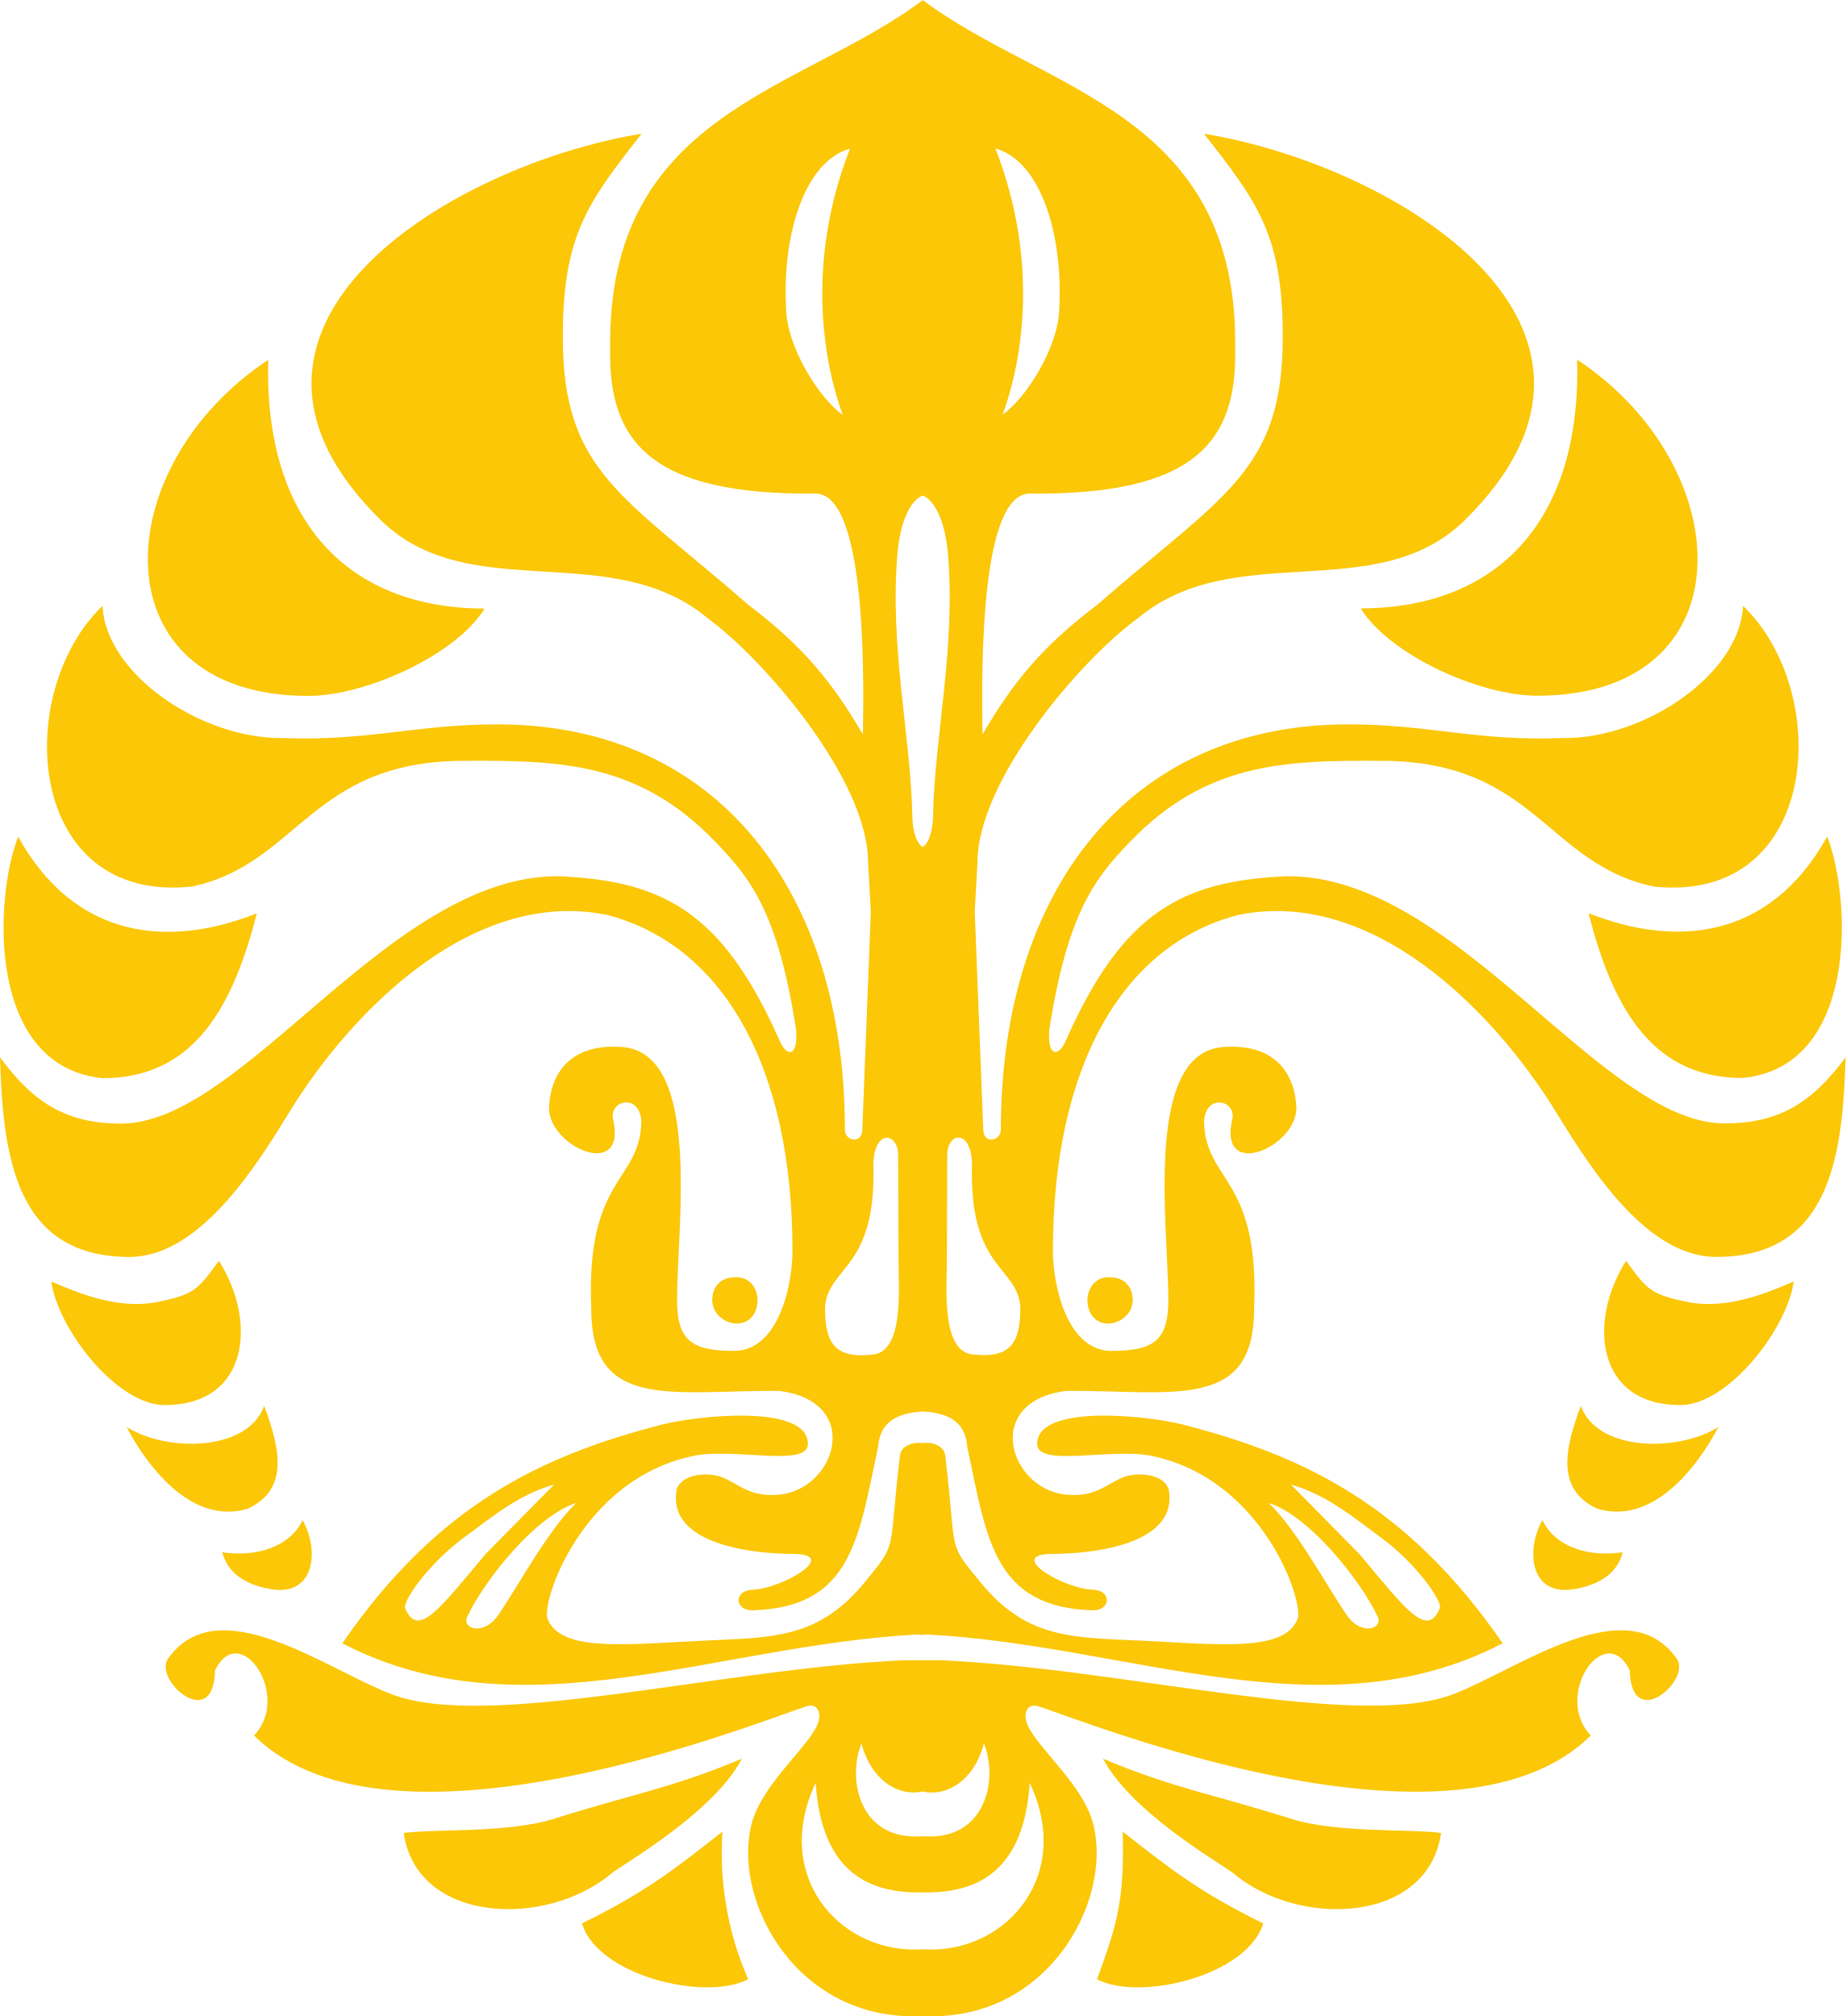
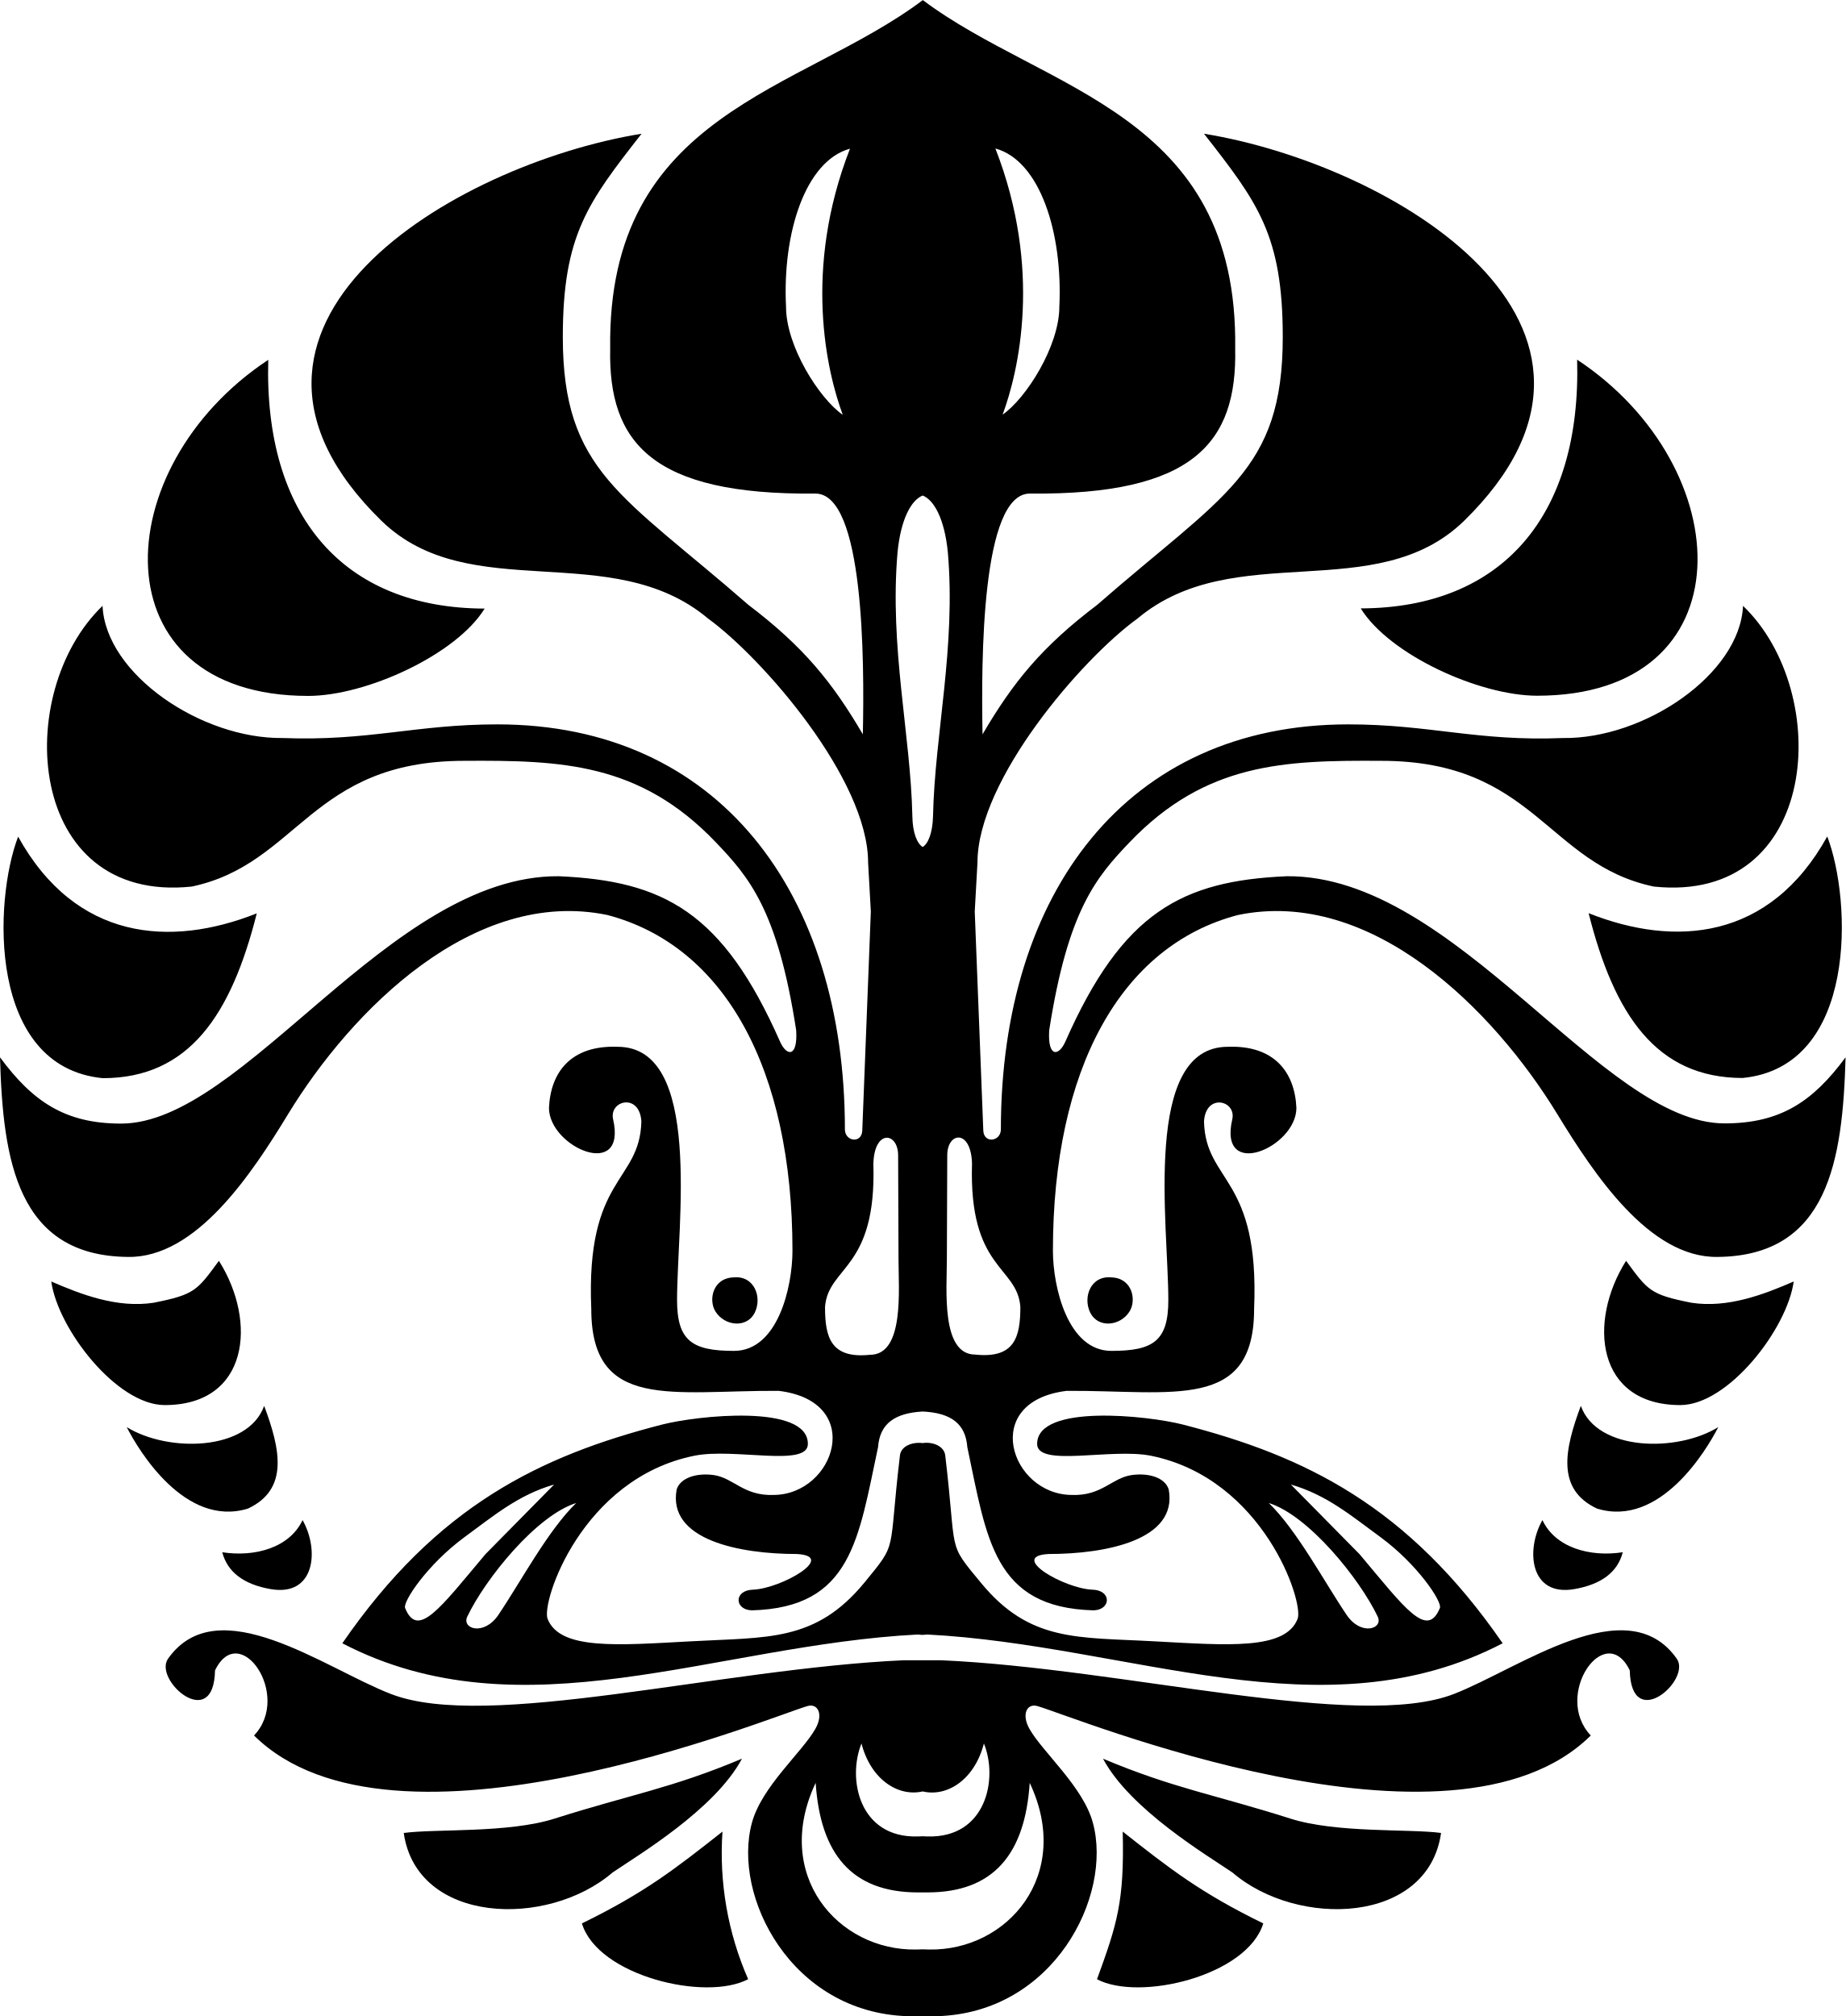
<svg xmlns="http://www.w3.org/2000/svg" width="35.777" height="39.088" viewBox="0 0 9.466 10.342">
-   <path d="M4.733 10l.033.001c.402.007.739-.383.516-.855-.024.365-.185.562-.525.562-.008 0-.016 0-.024 0h-.024c-.34 0-.501-.197-.525-.562-.223.472.114.862.516.855L4.733 10zm0-.58l.026.001c.299.008.362-.295.288-.477-.047.183-.186.276-.314.246-.129.029-.267-.064-.314-.246-.074.183-.011.485.288.477l.026-.001zm0-.903h.093c.941.041 2.139.364 2.632.173.339-.132.888-.543 1.143-.181.077.109-.234.382-.241.06-.126-.26-.396.128-.2.334-.713.706-2.654-.099-2.839-.151-.053-.015-.082.042-.041.116.068.121.276.297.326.483.102.375-.2.976-.801.992a.87.87 0 0 1-.074-.001l-.073.001c-.601-.017-.903-.618-.801-.992.05-.186.258-.362.326-.483.042-.075.012-.131-.041-.116-.185.053-2.125.857-2.839.151.196-.206-.074-.594-.2-.334-.006.322-.318.05-.241-.06.256-.362.804.05 1.143.181.494.192 1.692-.131 2.632-.173h.093zm0-1.114c-.053-.007-.113.015-.117.066-.061.512-.007.436-.183.651-.251.304-.496.278-.891.3-.373.02-.669.046-.733-.115-.034-.085.175-.72.752-.837.205-.042.584.061.583-.061 0-.207-.569-.145-.748-.099-.625.161-1.154.416-1.64 1.122.921.479 1.91.009 2.951-.045l.025.002.025-.002c1.041.054 2.031.524 2.951.045-.487-.706-1.015-.961-1.64-1.122-.179-.046-.747-.108-.748.099 0 .122.379.02.584.061.577.117.786.752.752.837-.063.161-.36.135-.733.115-.395-.022-.64.005-.891-.3-.177-.214-.122-.139-.183-.651-.004-.051-.065-.074-.117-.066zm0-3.058c-.027-.016-.052-.07-.053-.159-.009-.419-.118-.865-.076-1.353.017-.172.071-.268.129-.291.058.023.112.119.129.291.042.488-.067.934-.076 1.353-.002.089-.026.143-.053.159zm0-4.344c-.627.471-1.62.574-1.603 1.788-.01.481.214.751 1.052.743.251-.002.252.858.244 1.235-.157-.268-.305-.45-.587-.664-.646-.564-.952-.684-.952-1.374 0-.524.129-.691.404-1.043-.966.157-2.357.986-1.334 1.986.453.44 1.179.085 1.675.501.283.206.821.826.821 1.252l.014.251-.044 1.126c-.005.066-.088.053-.089-.007 0-1.216-.649-2.079-1.783-2.079-.419 0-.659.087-1.101.07-.417.005-.908-.327-.924-.678-.464.446-.395 1.53.458 1.44.548-.116.609-.645 1.398-.645.496-.003.899.009 1.289.417.171.179.318.348.413.965.009.141-.049.135-.083.058-.293-.664-.597-.825-1.136-.848C1.998 4.49 1.251 5.764.621 5.764.333 5.764.167 5.65 0 5.424c.015.528.088 1.019.657 1.024.349.005.633-.424.821-.733.327-.536.953-1.163 1.638-1.021.601.158.949.79.949 1.722 0 .186-.075.514-.3.514-.215 0-.292-.052-.292-.261 0-.386.134-1.299-.305-1.299-.24-.009-.344.131-.352.314.001.202.401.374.329.058-.022-.097.136-.137.145.011-.008.316-.286.28-.257.962 0 .525.416.417.961.42.447.054.289.532-.025.534-.155.006-.205-.087-.308-.102-.086-.012-.171.013-.19.074-.048.259.323.331.616.331.21.011-.081.178-.225.183-.099.003-.095.104-.005.106.512-.014.546-.365.647-.837.009-.122.087-.175.229-.183.142.007.22.06.229.183.1.472.135.823.647.837.09-.002.095-.103-.005-.106-.144-.005-.434-.172-.225-.183.294 0 .664-.072.616-.331-.019-.062-.104-.086-.19-.074-.103.015-.153.108-.308.102-.314-.002-.472-.48-.025-.534.545-.003.961.105.961-.42.029-.682-.249-.646-.257-.962.009-.147.167-.108.145-.011-.073.316.328.145.329-.058-.008-.183-.113-.323-.352-.314-.439 0-.305.913-.305 1.299 0 .21-.077.261-.292.261-.224 0-.3-.328-.3-.514 0-.932.348-1.565.949-1.722.685-.142 1.311.485 1.638 1.021.189.309.472.738.822.733.569-.005.642-.496.657-1.024-.167.226-.333.339-.621.339-.63 0-1.377-1.274-2.244-1.268-.539.023-.844.184-1.137.848-.034.077-.092.083-.083-.058.096-.617.242-.786.413-.965.391-.408.794-.42 1.29-.417.788 0 .849.529 1.398.645.853.09.922-.995.458-1.44-.016.351-.507.684-.924.678-.441.018-.682-.07-1.101-.07-1.134 0-1.782.862-1.782 2.079-.001.06-.085.073-.09.007l-.044-1.126.014-.251c0-.426.537-1.047.821-1.252.496-.416 1.222-.06 1.675-.501 1.022-1-.368-1.829-1.334-1.986.275.352.404.519.404 1.043 0 .69-.306.809-.952 1.374-.283.214-.431.396-.588.664-.007-.377-.007-1.238.244-1.235.839.008 1.062-.261 1.052-.743C6.353.574 5.36.471 4.733 0zm-.374.762c-.227.063-.346.43-.327.811 0 .202.17.47.291.554-.082-.221-.205-.745.037-1.365zm.248 5.164c0-.119-.122-.136-.127.043.017.545-.232.524-.248.735 0 .156.03.266.231.245.177 0 .146-.335.146-.49zM2.486 3.122c-.146.237-.608.448-.905.448-1.082 0-1.04-1.172-.205-1.724-.022.798.382 1.274 1.11 1.276zM1.317 4.686c-.131.52-.347.845-.79.845-.591-.058-.56-.911-.434-1.239.296.534.781.569 1.223.394zm2.445 1.867c.108-.011.149.103.109.182s-.153.069-.201-.007c-.037-.059-.014-.171.092-.175zm-2.917.655c-.246 0-.548-.39-.582-.634.152.066.338.138.525.109.212-.042.223-.063.335-.215.198.314.152.74-.278.74zm.427.531c-.323.099-.562-.3-.622-.418.212.131.622.124.705-.109.083.222.128.428-.083.527zm.116.413c-.138-.024-.221-.087-.248-.189.169.026.346-.024.412-.165.087.153.065.394-.164.354zm1.569-.443c-.146.141-.286.406-.401.576-.074.109-.189.071-.159.008.092-.193.355-.52.56-.583zm-.116-.092l-.351.356c-.232.276-.347.437-.412.276-.013-.032.115-.224.304-.363.149-.109.276-.217.459-.27zm.997 2.536c-.218.116-.772-.017-.853-.286.322-.157.48-.281.721-.471a1.61 1.61 0 0 0 .132.758zm-1.766-.75c.162-.022.537.002.774-.074.387-.123.599-.155.96-.307-.139.261-.535.496-.664.584-.334.287-1.004.265-1.071-.203zM5.107.762c.227.063.345.43.327.811 0 .202-.17.47-.291.554.082-.221.205-.745-.037-1.365zm-.248 5.164c0-.119.122-.136.127.043-.017.545.232.524.248.735 0 .156-.03.266-.231.245-.177 0-.146-.335-.146-.49zm2.121-2.805c.146.237.608.448.905.448 1.082 0 1.04-1.172.205-1.724.022.798-.382 1.274-1.11 1.276zm1.169 1.564c.131.52.347.845.79.845.591-.058.56-.911.434-1.239-.296.534-.782.569-1.223.394zM5.702 6.553c-.108-.011-.149.103-.109.182s.153.069.201-.007c.037-.059.014-.171-.092-.175zm2.917.655c.246 0 .548-.39.582-.634-.152.066-.338.138-.525.109-.212-.042-.223-.063-.335-.215-.198.314-.152.74.278.74zm-.427.531c.323.099.562-.3.622-.418-.212.131-.622.124-.705-.109-.083.222-.128.428.083.527zm-.116.413c.138-.024.222-.087.248-.189-.169.026-.346-.024-.412-.165-.087.153-.065.394.164.354zm-1.569-.443c.146.141.286.406.401.576.074.109.189.071.159.008-.092-.193-.355-.52-.56-.583zm.116-.092l.351.356c.232.276.346.437.412.276.013-.032-.115-.224-.304-.363-.149-.109-.276-.217-.459-.27zm-.997 2.536c.218.116.772-.017.854-.286-.322-.157-.48-.281-.721-.471.009.359-.029.475-.132.758zm1.766-.75c-.162-.022-.537.002-.774-.074-.387-.123-.599-.155-.96-.307.139.261.535.496.664.584.334.287 1.004.265 1.07-.203" fill="#fbc707" fill-rule="evenodd" />
+   <path d="M4.733 10l.033.001c.402.007.739-.383.516-.855-.024.365-.185.562-.525.562-.008 0-.016 0-.024 0h-.024c-.34 0-.501-.197-.525-.562-.223.472.114.862.516.855L4.733 10zm0-.58l.026.001c.299.008.362-.295.288-.477-.047.183-.186.276-.314.246-.129.029-.267-.064-.314-.246-.074.183-.011.485.288.477l.026-.001zm0-.903h.093c.941.041 2.139.364 2.632.173.339-.132.888-.543 1.143-.181.077.109-.234.382-.241.06-.126-.26-.396.128-.2.334-.713.706-2.654-.099-2.839-.151-.053-.015-.082.042-.041.116.068.121.276.297.326.483.102.375-.2.976-.801.992a.87.87 0 0 1-.074-.001l-.073.001c-.601-.017-.903-.618-.801-.992.05-.186.258-.362.326-.483.042-.075.012-.131-.041-.116-.185.053-2.125.857-2.839.151.196-.206-.074-.594-.2-.334-.006.322-.318.05-.241-.06.256-.362.804.05 1.143.181.494.192 1.692-.131 2.632-.173h.093zm0-1.114c-.053-.007-.113.015-.117.066-.061.512-.007.436-.183.651-.251.304-.496.278-.891.3-.373.02-.669.046-.733-.115-.034-.085.175-.72.752-.837.205-.042.584.061.583-.061 0-.207-.569-.145-.748-.099-.625.161-1.154.416-1.64 1.122.921.479 1.91.009 2.951-.045l.025.002.025-.002c1.041.054 2.031.524 2.951.045-.487-.706-1.015-.961-1.64-1.122-.179-.046-.747-.108-.748.099 0 .122.379.02.584.061.577.117.786.752.752.837-.063.161-.36.135-.733.115-.395-.022-.64.005-.891-.3-.177-.214-.122-.139-.183-.651-.004-.051-.065-.074-.117-.066zm0-3.058c-.027-.016-.052-.07-.053-.159-.009-.419-.118-.865-.076-1.353.017-.172.071-.268.129-.291.058.023.112.119.129.291.042.488-.067.934-.076 1.353-.002.089-.026.143-.053.159zm0-4.344c-.627.471-1.62.574-1.603 1.788-.01.481.214.751 1.052.743.251-.002.252.858.244 1.235-.157-.268-.305-.45-.587-.664-.646-.564-.952-.684-.952-1.374 0-.524.129-.691.404-1.043-.966.157-2.357.986-1.334 1.986.453.44 1.179.085 1.675.501.283.206.821.826.821 1.252l.014.251-.044 1.126c-.005.066-.088.053-.089-.007 0-1.216-.649-2.079-1.783-2.079-.419 0-.659.087-1.101.07-.417.005-.908-.327-.924-.678-.464.446-.395 1.53.458 1.44.548-.116.609-.645 1.398-.645.496-.003.899.009 1.289.417.171.179.318.348.413.965.009.141-.049.135-.083.058-.293-.664-.597-.825-1.136-.848C1.998 4.49 1.251 5.764.621 5.764.333 5.764.167 5.65 0 5.424c.015.528.088 1.019.657 1.024.349.005.633-.424.821-.733.327-.536.953-1.163 1.638-1.021.601.158.949.79.949 1.722 0 .186-.075.514-.3.514-.215 0-.292-.052-.292-.261 0-.386.134-1.299-.305-1.299-.24-.009-.344.131-.352.314.001.202.401.374.329.058-.022-.097.136-.137.145.011-.008.316-.286.28-.257.962 0 .525.416.417.961.42.447.054.289.532-.025.534-.155.006-.205-.087-.308-.102-.086-.012-.171.013-.19.074-.048.259.323.331.616.331.21.011-.081.178-.225.183-.099.003-.095.104-.005.106.512-.014.546-.365.647-.837.009-.122.087-.175.229-.183.142.007.22.06.229.183.1.472.135.823.647.837.09-.002.095-.103-.005-.106-.144-.005-.434-.172-.225-.183.294 0 .664-.072.616-.331-.019-.062-.104-.086-.19-.074-.103.015-.153.108-.308.102-.314-.002-.472-.48-.025-.534.545-.003.961.105.961-.42.029-.682-.249-.646-.257-.962.009-.147.167-.108.145-.011-.073.316.328.145.329-.058-.008-.183-.113-.323-.352-.314-.439 0-.305.913-.305 1.299 0 .21-.077.261-.292.261-.224 0-.3-.328-.3-.514 0-.932.348-1.565.949-1.722.685-.142 1.311.485 1.638 1.021.189.309.472.738.822.733.569-.005.642-.496.657-1.024-.167.226-.333.339-.621.339-.63 0-1.377-1.274-2.244-1.268-.539.023-.844.184-1.137.848-.034.077-.092.083-.083-.058.096-.617.242-.786.413-.965.391-.408.794-.42 1.29-.417.788 0 .849.529 1.398.645.853.09.922-.995.458-1.44-.016.351-.507.684-.924.678-.441.018-.682-.07-1.101-.07-1.134 0-1.782.862-1.782 2.079-.001.06-.085.073-.09.007l-.044-1.126.014-.251c0-.426.537-1.047.821-1.252.496-.416 1.222-.06 1.675-.501 1.022-1-.368-1.829-1.334-1.986.275.352.404.519.404 1.043 0 .69-.306.809-.952 1.374-.283.214-.431.396-.588.664-.007-.377-.007-1.238.244-1.235.839.008 1.062-.261 1.052-.743C6.353.574 5.36.471 4.733 0zm-.374.762c-.227.063-.346.43-.327.811 0 .202.17.47.291.554-.082-.221-.205-.745.037-1.365zm.248 5.164c0-.119-.122-.136-.127.043.017.545-.232.524-.248.735 0 .156.03.266.231.245.177 0 .146-.335.146-.49zM2.486 3.122c-.146.237-.608.448-.905.448-1.082 0-1.04-1.172-.205-1.724-.022.798.382 1.274 1.11 1.276zM1.317 4.686c-.131.52-.347.845-.79.845-.591-.058-.56-.911-.434-1.239.296.534.781.569 1.223.394zm2.445 1.867c.108-.011.149.103.109.182s-.153.069-.201-.007c-.037-.059-.014-.171.092-.175zm-2.917.655c-.246 0-.548-.39-.582-.634.152.066.338.138.525.109.212-.042.223-.063.335-.215.198.314.152.74-.278.74zm.427.531c-.323.099-.562-.3-.622-.418.212.131.622.124.705-.109.083.222.128.428-.083.527zm.116.413c-.138-.024-.221-.087-.248-.189.169.026.346-.024.412-.165.087.153.065.394-.164.354zm1.569-.443c-.146.141-.286.406-.401.576-.074.109-.189.071-.159.008.092-.193.355-.52.56-.583zm-.116-.092l-.351.356c-.232.276-.347.437-.412.276-.013-.032.115-.224.304-.363.149-.109.276-.217.459-.27zm.997 2.536c-.218.116-.772-.017-.853-.286.322-.157.48-.281.721-.471a1.61 1.61 0 0 0 .132.758zm-1.766-.75c.162-.022.537.002.774-.074.387-.123.599-.155.96-.307-.139.261-.535.496-.664.584-.334.287-1.004.265-1.071-.203zM5.107.762c.227.063.345.43.327.811 0 .202-.17.47-.291.554.082-.221.205-.745-.037-1.365zm-.248 5.164c0-.119.122-.136.127.043-.017.545.232.524.248.735 0 .156-.03.266-.231.245-.177 0-.146-.335-.146-.49zm2.121-2.805c.146.237.608.448.905.448 1.082 0 1.04-1.172.205-1.724.022.798-.382 1.274-1.11 1.276zm1.169 1.564c.131.52.347.845.79.845.591-.058.56-.911.434-1.239-.296.534-.782.569-1.223.394zM5.702 6.553c-.108-.011-.149.103-.109.182s.153.069.201-.007c.037-.059.014-.171-.092-.175zm2.917.655c.246 0 .548-.39.582-.634-.152.066-.338.138-.525.109-.212-.042-.223-.063-.335-.215-.198.314-.152.74.278.74zm-.427.531c.323.099.562-.3.622-.418-.212.131-.622.124-.705-.109-.083.222-.128.428.083.527zm-.116.413c.138-.024.222-.087.248-.189-.169.026-.346-.024-.412-.165-.087.153-.065.394.164.354zm-1.569-.443c.146.141.286.406.401.576.074.109.189.071.159.008-.092-.193-.355-.52-.56-.583zm.116-.092l.351.356c.232.276.346.437.412.276.013-.032-.115-.224-.304-.363-.149-.109-.276-.217-.459-.27zm-.997 2.536c.218.116.772-.017.854-.286-.322-.157-.48-.281-.721-.471.009.359-.029.475-.132.758zm1.766-.75c-.162-.022-.537.002-.774-.074-.387-.123-.599-.155-.96-.307.139.261.535.496.664.584.334.287 1.004.265 1.07-.203" fill-rule="evenodd" />
</svg>
